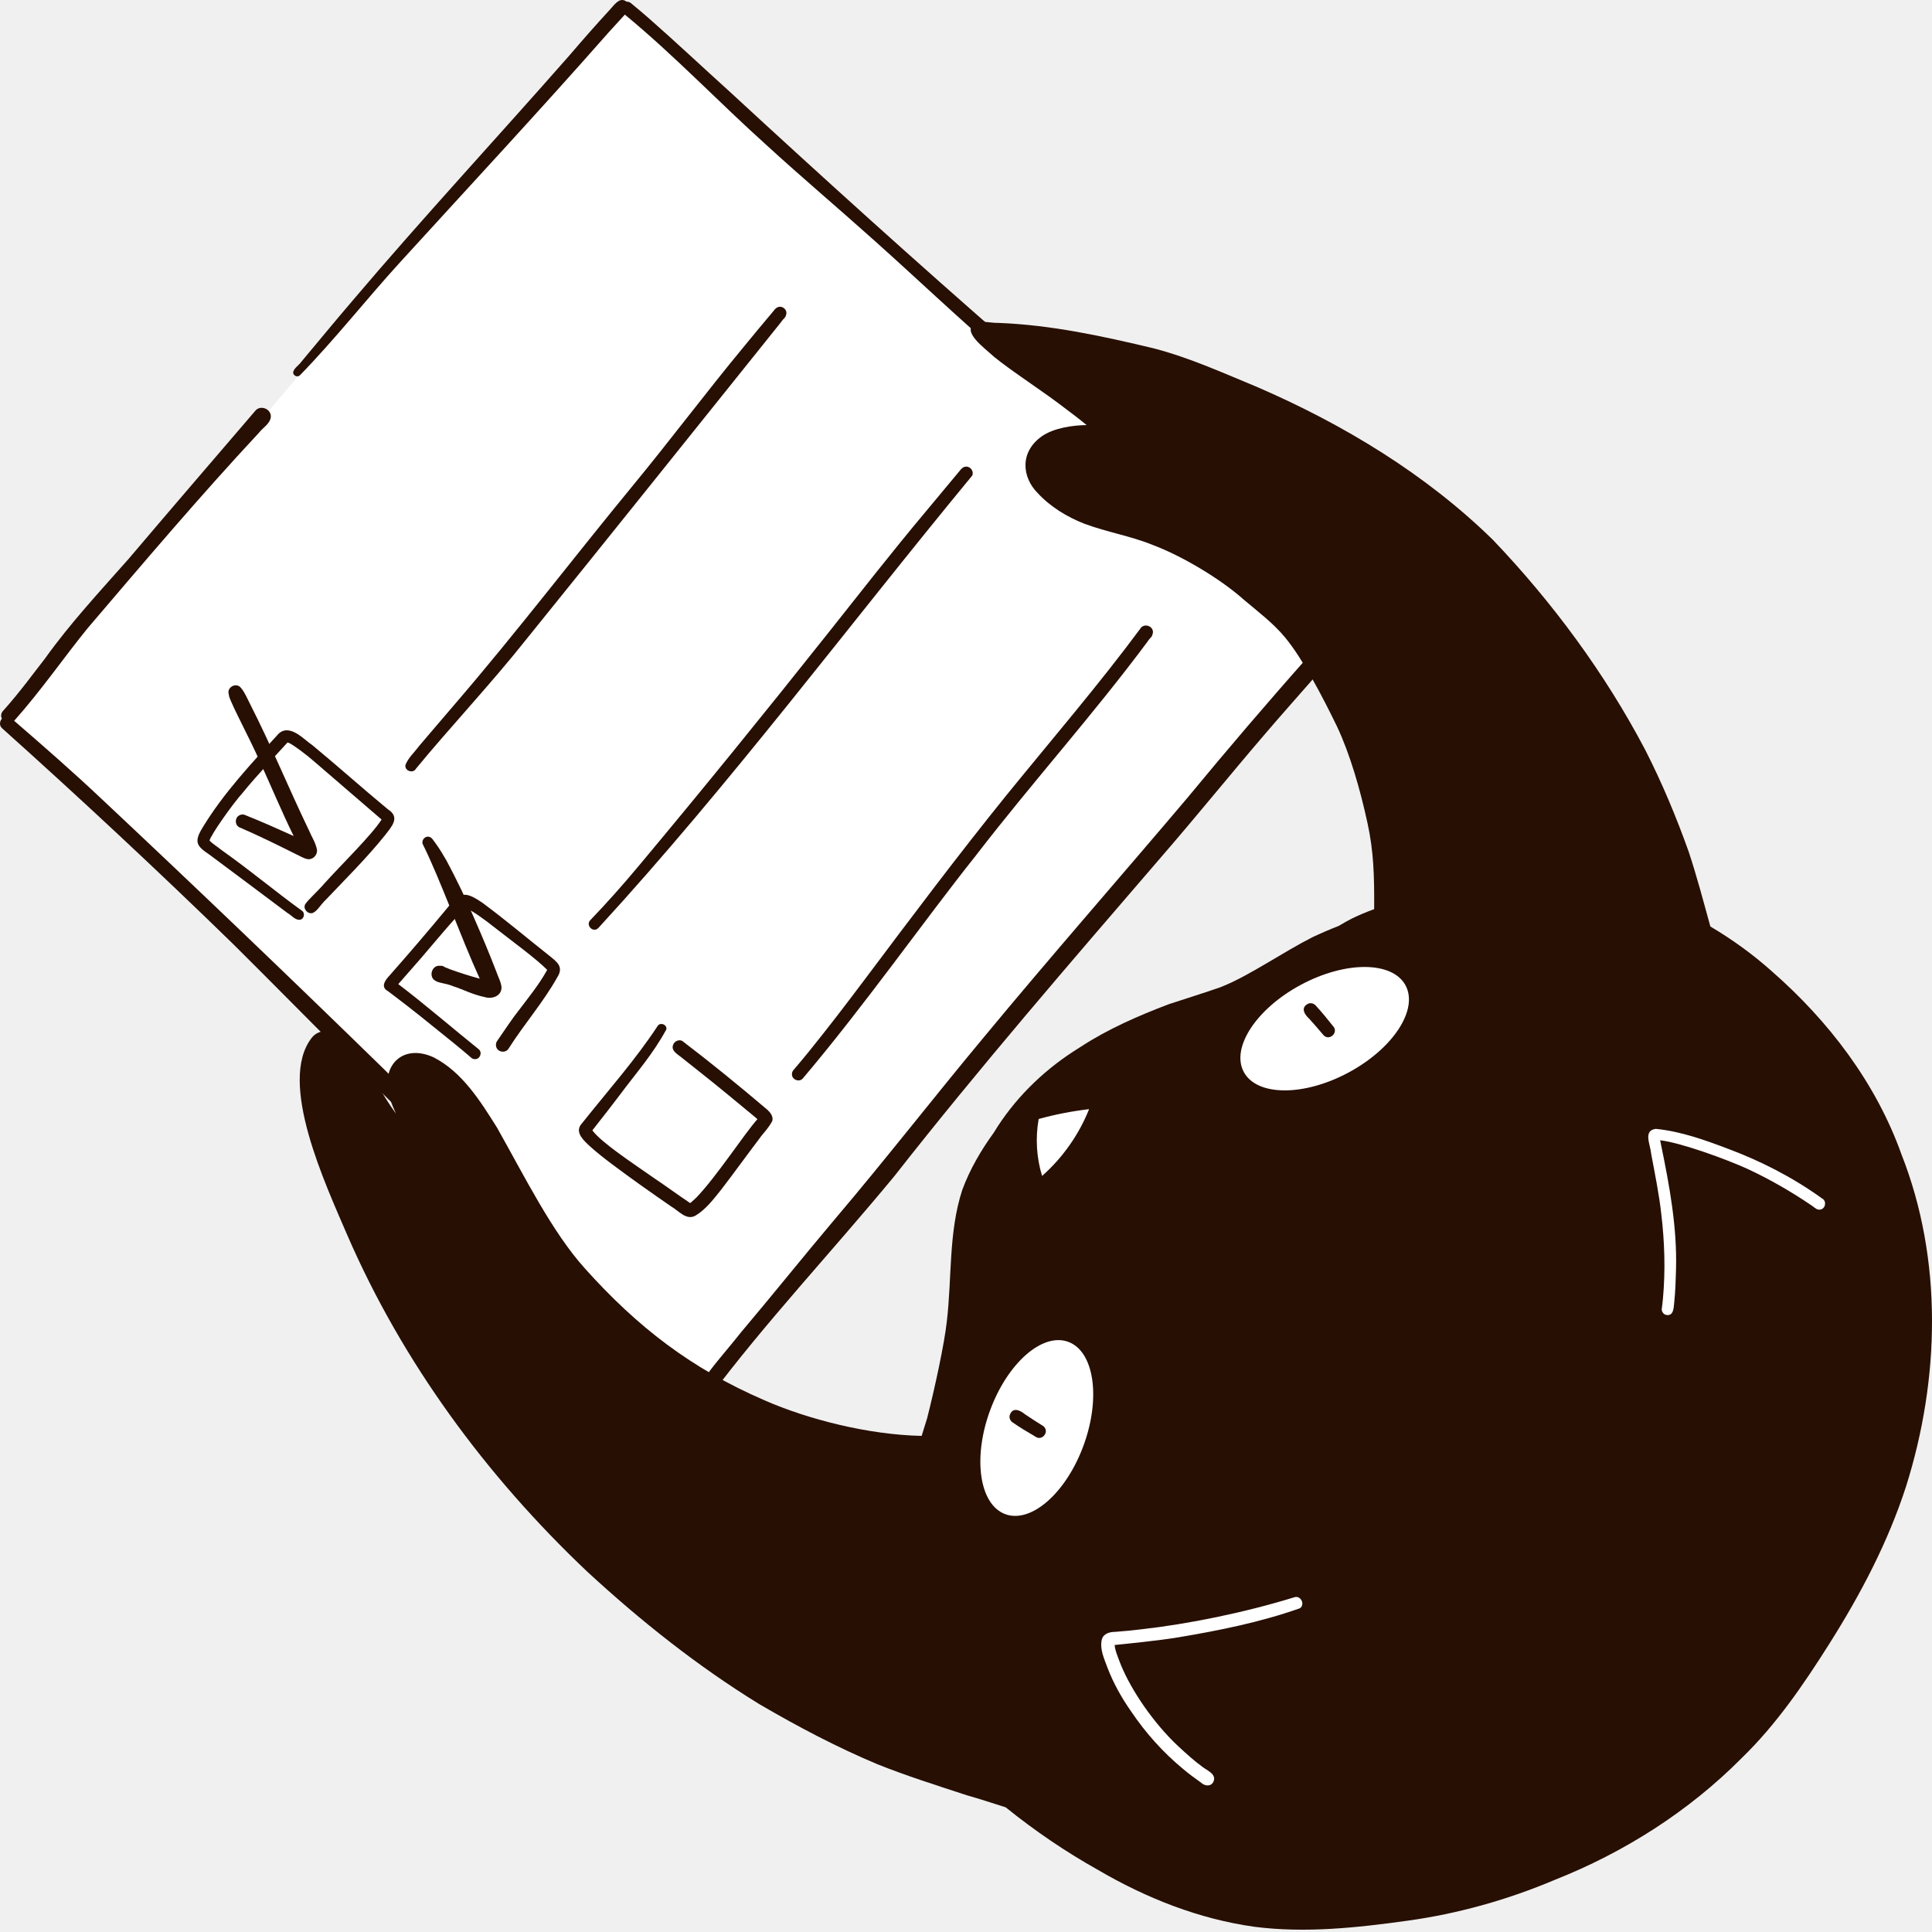
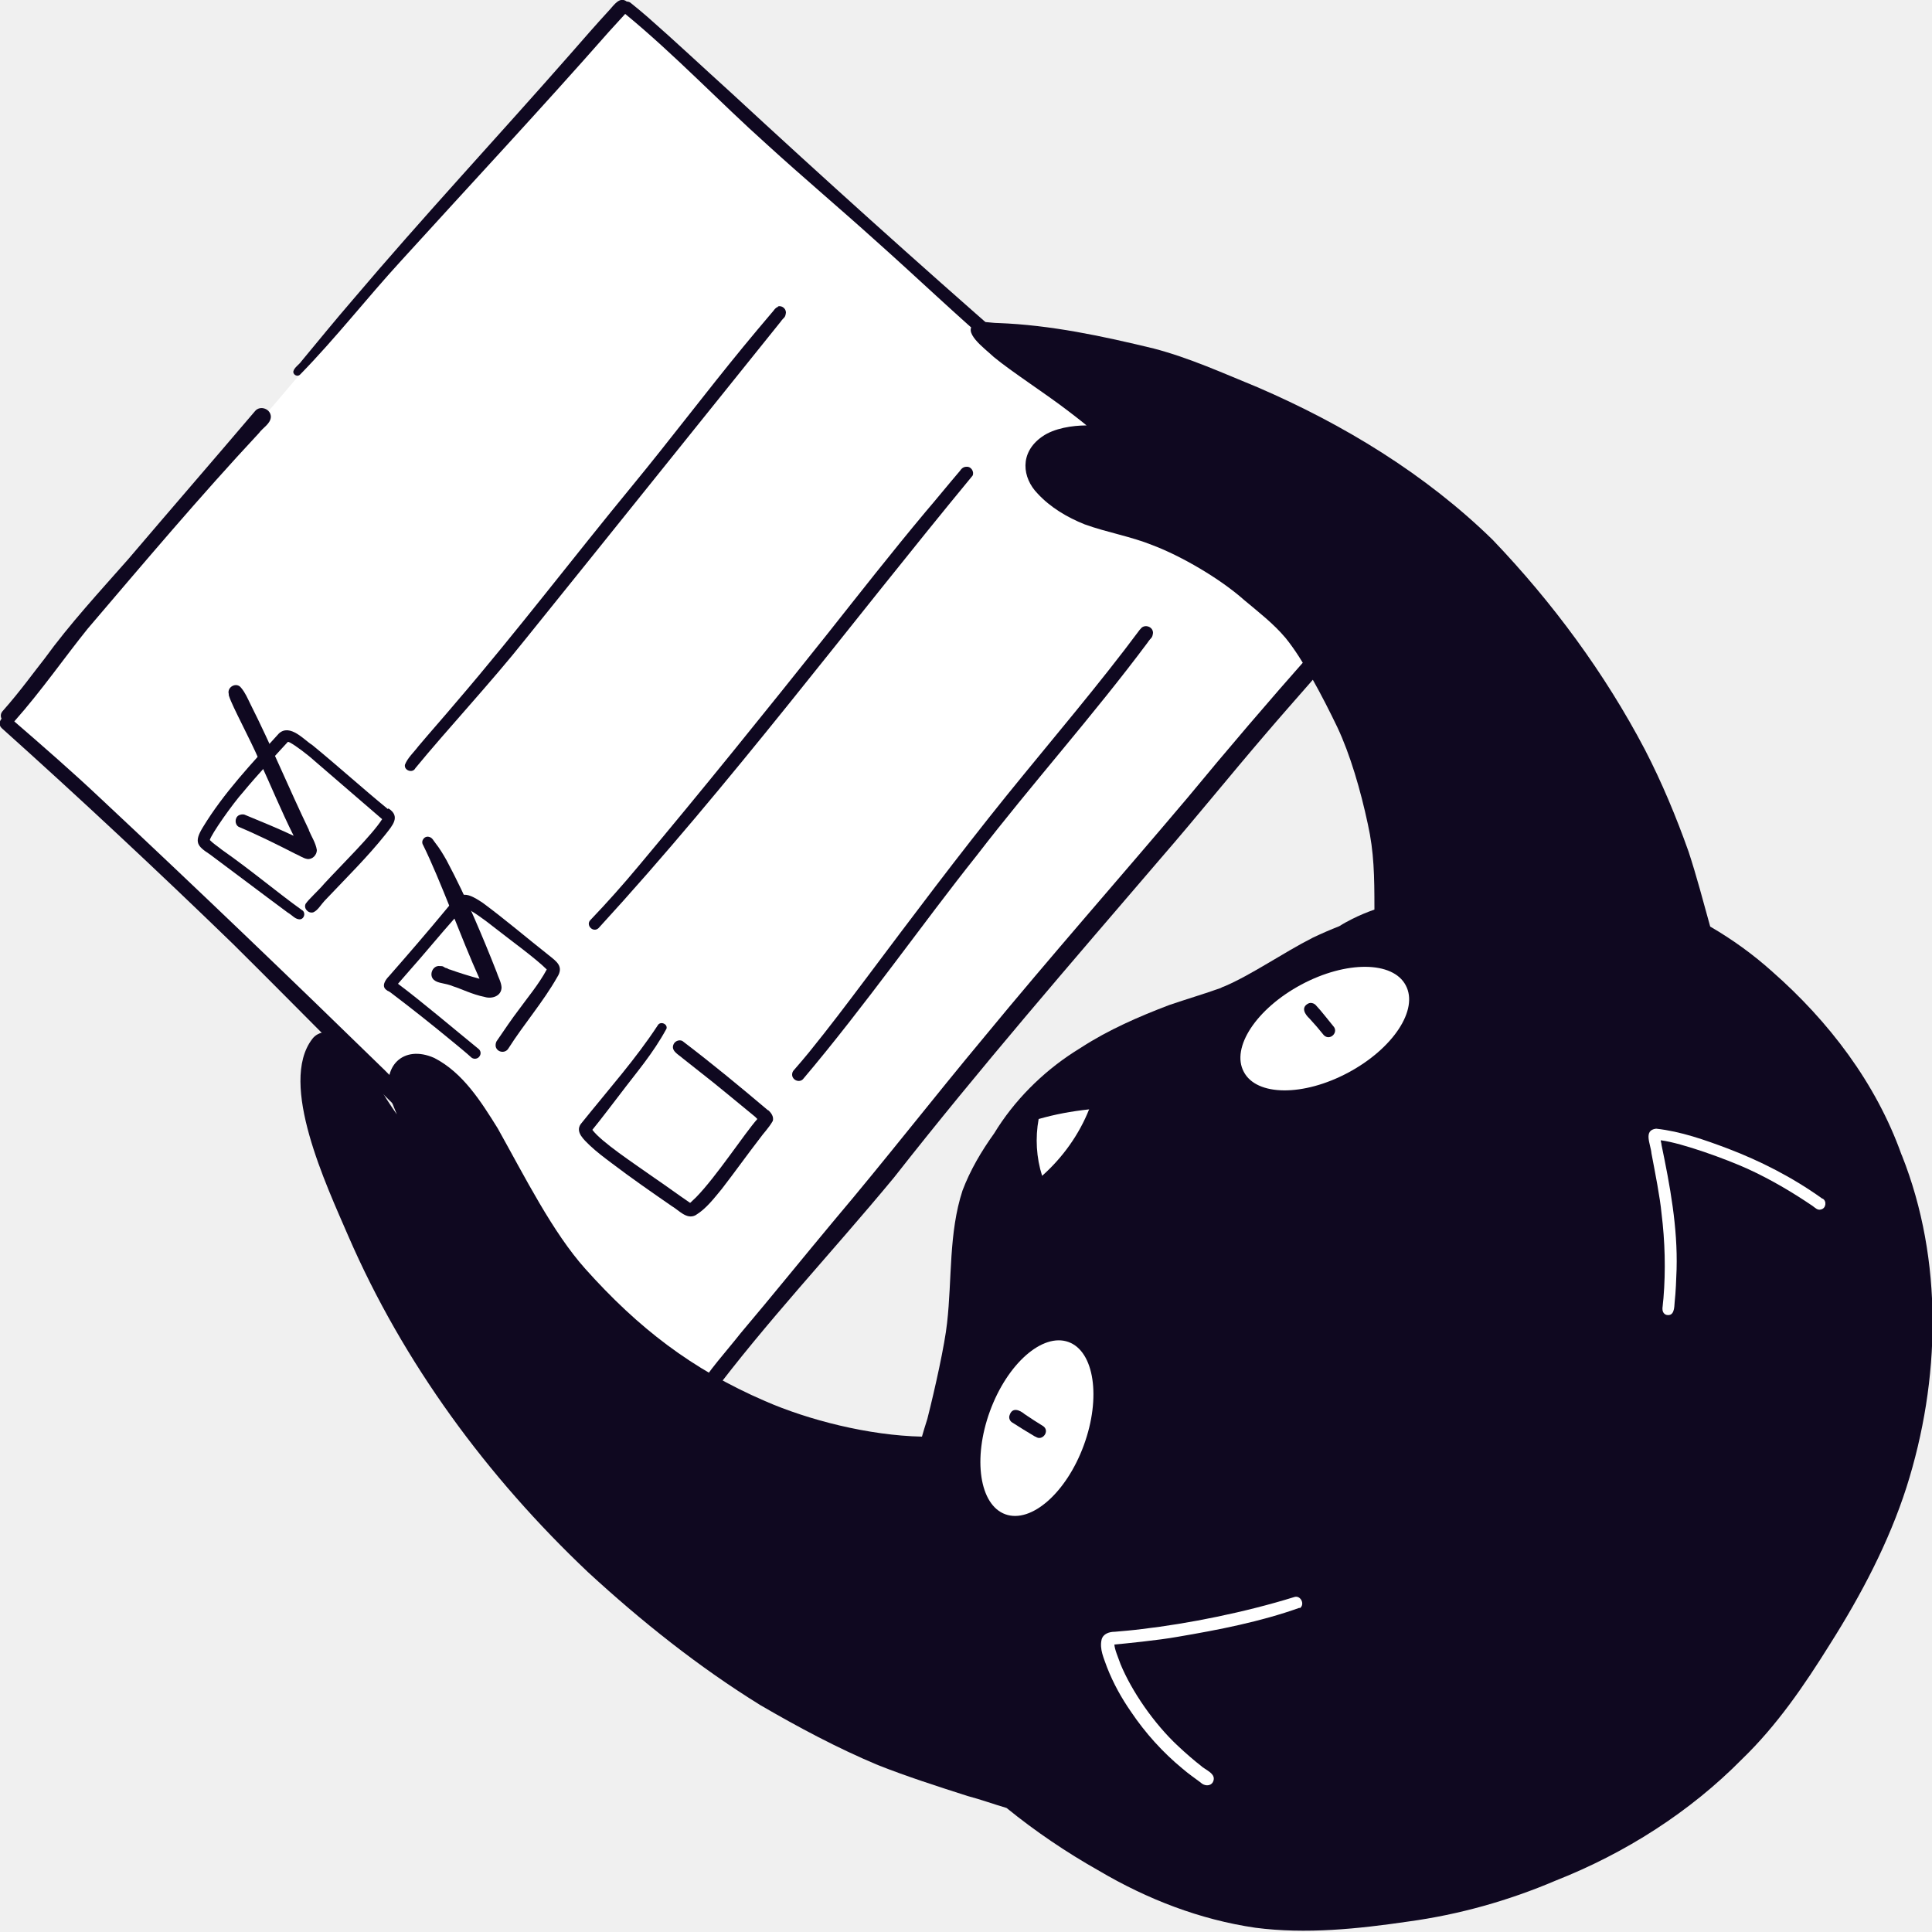
- <svg xmlns="http://www.w3.org/2000/svg" width="500" height="500" viewBox="0 0 500 500" fill="none">
-   <path d="M182.446 359.785C121.079 302.263 59.712 244.741 1.701 187.407C51.996 126.796 106.359 61.657 160.794 2.324C223.084 58.618 281.015 109.365 345.698 162.892L182.446 359.785Z" fill="white" />
-   <path d="M492.105 298.767C485.511 280.28 473.281 264.258 458.591 251.407C453.665 247 448.308 243.128 442.641 239.776C440.849 233.298 439.149 226.792 437.028 220.412C433.812 211.394 430.101 202.516 425.742 193.988C415.304 174.168 401.815 155.909 386.365 139.711C368.971 122.687 347.732 109.859 325.48 100.212C316.659 96.568 307.919 92.591 298.659 90.172C285.409 86.998 271.999 84.078 258.345 83.566C256.412 83.606 254.392 82.984 252.513 83.497C248.464 85.643 254.91 90.124 257.22 92.314C261.849 96.105 270.27 101.471 276.099 106.018C277.414 106.993 279.397 108.5 281.209 110.006C277.61 110.061 272.803 110.734 269.671 112.873C263.719 117.078 264.608 123.607 268.492 127.543C271.818 131.161 276.145 133.792 280.703 135.569C286.462 137.71 292.58 138.703 298.285 141.019C305.674 143.784 315.662 149.633 321.944 155.241C325.638 158.358 329.551 161.291 332.638 165.043C337.18 170.554 342.247 180.24 346.062 188.106C349.36 195.143 352.04 204.314 353.942 213.182C355.501 220.35 355.679 226.639 355.634 234.925C355.632 235.047 355.627 235.171 355.623 235.295C353.671 235.991 351.76 236.802 349.894 237.705C348.723 238.298 347.588 238.951 346.463 239.623C344.134 240.531 341.839 241.522 339.593 242.582C332.127 246.372 323.559 252.33 316.666 255.152C316.36 255.28 316.052 255.402 315.745 255.528C311.556 256.981 307.183 258.35 302.493 259.881C294.622 262.866 286.792 266.282 279.72 270.89C279.087 271.283 278.455 271.681 277.833 272.096C269.615 277.422 262.314 284.656 257.197 293.124C253.867 297.703 251.007 302.621 249.04 307.931C245.433 318.955 246.389 330.81 245.011 342.206C244.392 347.776 241.952 359.154 239.947 367.018C239.23 369.249 238.967 370.239 238.523 371.608C224.741 371.325 209.088 367.325 197.883 362.409C178.877 354.202 164.955 343.429 151.349 328.251C142.828 318.777 135.793 304.527 128.613 291.803C124.299 284.931 119.603 277.401 112.17 273.615C104.119 269.97 98.336 275.898 100.852 284.117C101.331 285.62 101.904 286.965 102.462 288.197C100.742 285.835 98.77 282.727 97.476 280.255C94.922 275.705 92.541 270.638 87.913 267.844C85.599 266.431 82.335 266.322 80.597 268.685C71.845 280.156 84.275 306.559 89.869 319.625C104.179 352.61 125.908 382.064 151.966 406.733C165.763 419.465 180.583 431.254 196.597 441.083C206.428 446.824 216.513 452.15 227.017 456.56C234.609 459.605 242.426 462.058 250.195 464.608C253.56 465.556 256.911 466.673 260.272 467.733C267.802 473.806 275.803 479.262 284.27 483.995C296.714 491.265 310.296 496.642 324.622 498.646C337.759 500.342 351.088 498.907 364.139 497.094C377.301 495.283 390.14 491.678 402.373 486.508C420.382 479.376 437.055 468.778 450.721 455.013C459.707 446.312 466.81 435.898 473.458 425.361C481.518 412.6 488.621 399.109 493.275 384.713C502.025 357.019 502.847 326.018 492.105 298.767Z" fill="#270F03" />
-   <path d="M321.884 277.412C318.522 271.119 325.171 261.009 336.736 254.829C348.3 248.65 360.401 248.741 363.763 255.034C367.126 261.326 360.477 271.437 348.912 277.616C337.347 283.796 325.247 283.704 321.884 277.412Z" fill="white" />
-   <path d="M281.857 287.047C279.22 293.66 275.002 299.636 269.694 304.331C268.232 299.607 267.94 294.526 268.803 289.595C272.974 288.44 277.232 287.6 281.857 287.047Z" fill="white" />
-   <path d="M471.585 310.184C463.796 304.555 455.389 300.36 447.271 297.33C441.217 295.029 435.002 292.797 428.525 292.148C425.155 292.569 427.128 296.198 427.3 298.508C428.316 303.814 429.479 309.81 429.914 313.982C430.796 321.27 431.036 328.654 430.38 335.972C430.279 337.163 430.196 337.565 430.16 337.95C430.138 338.231 429.999 339.234 430.117 338.378C429.876 339.171 430.339 340.088 431.158 340.295C433.194 340.711 433.138 338.386 433.298 336.998C433.592 334.175 433.677 331.335 433.752 328.499C434.053 317.628 432.071 306.89 429.882 296.289C429.804 295.891 429.728 295.492 429.649 295.094C435.197 295.778 446.679 299.982 452.189 302.479C458.047 305.205 463.675 308.448 469.008 312.092C469.676 312.55 470.327 313.29 471.216 313.005C472.49 312.695 472.752 310.815 471.585 310.184Z" fill="white" />
-   <path d="M336.416 416.213C337.833 415.239 336.652 412.84 334.996 413.363C322.084 417.355 307.523 420.293 295.507 421.648C293.182 421.924 290.852 422.161 288.517 422.331C287.116 422.341 285.554 422.79 285.152 424.307C284.569 426.777 285.748 429.225 286.576 431.505C288.139 435.609 290.292 439.449 292.817 443.036C296.542 448.545 300.999 453.513 306.12 457.759C307.619 459.029 309.205 460.191 310.807 461.328C311.704 462.205 313.282 462.458 313.985 461.211C315.097 458.997 312.018 458.116 310.755 456.922C309.508 456.069 306.895 453.768 304.835 451.837C298.657 446.039 292.885 437.707 290.042 430.775C289.293 428.788 288.55 427.087 288.476 425.724C290.797 425.485 299.884 424.592 304.875 423.752C315.511 421.976 326.261 419.814 336.416 416.213Z" fill="white" />
-   <path d="M344.967 265.533C343.513 263.691 342.028 261.876 340.435 260.152C339.949 259.662 339.127 259.464 338.499 259.786C336.533 260.79 337.593 262.544 338.831 263.654C340.098 265.062 341.345 266.487 342.559 267.94C344.137 269.506 346.526 267.114 344.967 265.533Z" fill="#270F03" />
-   <path d="M280.459 373.984C284.942 361.662 283.141 349.696 276.436 347.256C269.732 344.817 260.663 352.829 256.18 365.15C251.697 377.472 253.498 389.438 260.202 391.878C266.907 394.317 275.976 386.306 280.459 373.984Z" fill="white" />
-   <path d="M267.941 371.787C265.913 370.609 263.906 369.395 261.975 368.062C261.42 367.65 261.108 366.864 261.338 366.197C262.054 364.109 263.94 364.911 265.214 365.979C266.787 367.034 268.374 368.067 269.984 369.064C271.758 370.405 269.727 373.107 267.941 371.787Z" fill="#270F03" />
-   <path d="M100.372 209.433C93.77 203.985 87.399 198.263 80.797 192.816C78.844 191.582 75.115 187.196 72.153 189.829C65.113 197.508 57.875 205.207 52.447 214.149C50.036 218.045 51.026 219.022 54.209 221.189C59.654 225.217 67.937 231.453 74.422 236.3C75.474 236.872 76.412 238.231 77.7 238.024C78.8 237.753 79.011 236.151 78.016 235.606C71.236 230.709 65.382 225.723 57.355 220.009C55.82 218.798 55.215 218.519 54.216 217.545C54.545 216.109 60.142 208.1 62.934 205.023C66.009 201.177 73.031 193.672 74.407 192.156C74.595 192.208 74.852 192.283 74.976 192.364C76.232 193.022 79.297 195.297 81.359 197.116C87.177 202.088 92.937 207.129 98.757 212.098C96.05 216.274 88.61 223.48 83.876 228.722C82.103 230.797 79.841 232.727 78.973 234.04C78.367 235.241 79.664 236.672 80.93 236.279C82.273 235.654 82.729 234.369 84.36 232.815C89.549 227.347 94.928 222.035 99.651 216.146C101.363 213.909 103.681 211.532 100.372 209.433Z" fill="#270F03" />
-   <path d="M141.974 247.19C136.306 242.698 130.766 238.029 124.958 233.719C120.099 230.385 118.999 230.895 115.46 235.349C110.616 241.184 105.693 246.95 100.664 252.627C99.777 253.577 98.608 255.182 99.984 256.233C100.144 256.343 100.526 256.611 100.62 256.668C100.579 256.636 100.534 256.6 100.451 256.532C100.534 256.595 100.583 256.632 100.63 256.668C100.61 256.649 100.542 256.596 100.389 256.481C100.509 256.569 100.589 256.633 100.642 256.677C100.865 256.847 100.745 256.757 100.671 256.702C100.738 256.756 100.804 256.807 100.926 256.901C106.742 261.266 110.983 264.743 117.869 270.311C119.206 271.433 120.574 272.519 121.88 273.677C122.152 273.952 122.533 274.108 122.919 274.108C124.185 274.145 124.882 272.469 123.959 271.599C117.518 266.437 109.424 259.48 103.074 254.689C103.862 253.763 104.985 252.486 105.822 251.546C109.958 246.945 113.813 242.102 117.963 237.513C118.748 236.654 119.498 235.757 120.332 234.944C121.985 235.417 126.122 238.523 127.66 239.769C132.399 243.481 138.744 248.091 141.614 251.001C139.477 254.884 136.636 258.323 133.975 261.851C133.136 262.845 130.196 267.13 128.588 269.511C128.349 269.922 128.282 270.425 128.409 270.883C128.762 272.359 130.939 272.653 131.665 271.309C135.643 265.039 140.588 259.412 144.223 252.926C146.012 250.118 144.039 248.863 141.974 247.19Z" fill="#270F03" />
-   <path d="M100.672 256.702C100.675 256.71 100.701 256.729 100.694 256.721C100.614 256.659 100.629 256.669 100.672 256.702Z" fill="#270F03" />
-   <path d="M198.691 287.288C191.469 281.152 184.082 275.121 176.559 269.386C175.769 268.989 174.773 269.378 174.334 270.115C173.323 271.928 175.568 272.926 176.683 273.918C178.123 275.06 179.557 276.208 181.002 277.343C185.862 281.179 190.623 285.142 195.393 289.089C195.606 289.269 195.815 289.456 196.019 289.647C192.669 293.36 185.409 304.572 180.152 309.993C179.227 310.791 179.01 311.095 178.611 311.353C175.463 309.258 172.423 306.998 169.277 304.898C163.729 301.012 155.66 295.726 153.3 292.537C155.559 289.701 159.246 284.92 160.251 283.574C164.825 277.428 168.882 272.953 172.451 266.41C172.708 265.115 170.762 264.438 170.138 265.611C164.348 274.378 158.032 281.415 150.28 291.13C148.825 293.197 151.179 295.259 152.6 296.594C154.43 298.255 156.379 299.779 158.355 301.263C163.393 305.054 168.553 308.677 173.74 312.26C175.639 313.337 177.6 315.907 179.958 314.621C182.731 312.965 184.719 310.263 186.718 307.782C190.094 303.38 193.336 298.875 196.691 294.457C197.265 293.563 198.831 292.076 199.859 290.126C200.18 289.01 199.454 288.029 198.691 287.288Z" fill="#270F03" />
-   <path d="M201.437 79.448C200.614 79.682 200.216 80.544 199.653 81.122C197.223 83.963 194.864 86.866 192.485 89.75C182.743 101.513 173.598 113.753 163.884 125.54C148.517 144.221 133.838 163.461 118.071 181.813C114.868 185.608 111.592 189.34 108.397 193.142C107.246 194.724 105.627 196.142 104.932 197.97C104.651 199.49 106.913 200.312 107.668 198.915C115.83 188.953 127.267 176.748 136.138 165.541C157.852 138.675 181.51 109.087 202.09 83.425C202.966 82.1 203.291 82.477 203.533 81.045C203.55 79.989 202.461 79.149 201.437 79.448Z" fill="#270F03" />
-   <path d="M250.058 120.765C249.306 120.751 248.77 121.299 248.356 121.864C245.39 125.403 242.444 128.959 239.49 132.507C230.799 142.874 222.485 153.545 214.075 164.138C198.01 184.376 181.737 204.447 165.158 224.266C161.19 229.017 157.074 233.651 152.787 238.117C151.484 239.41 153.461 241.542 154.844 240.174C189.091 202.878 219.399 162.11 251.597 123.097C252.118 122.068 251.208 120.72 250.058 120.765Z" fill="#270F03" />
-   <path d="M295.052 162.774C284.392 177.159 272.375 191.15 260.414 205.865C247.872 221.401 235.878 237.367 223.902 253.34C218.69 260.261 214.753 265.44 209.289 272.209C208.025 273.771 206.732 275.309 205.429 276.838C205.123 277.144 204.952 277.558 204.952 277.99C204.917 279.374 206.763 280.177 207.732 279.141C223.73 260.257 238.862 238.607 252.61 221.334C267.022 202.618 282.859 185.043 296.957 166.084C297.861 164.674 298.136 165.131 298.388 163.632C298.411 161.87 295.911 161.193 295.052 162.774Z" fill="#270F03" />
-   <path d="M79.954 214.888C74.734 204.054 70.181 192.909 64.718 182.189C63.979 180.784 63.405 179.249 62.364 178.034C61.19 176.482 58.64 177.838 59.2 179.638C59.237 179.85 59.283 180.062 59.313 180.266C60.132 182.858 64.718 191.282 67.14 196.837C70.106 203.339 72.861 209.942 75.996 216.364C73.606 215.283 71.353 214.282 69.736 213.569C67.579 212.649 65.425 211.722 63.247 210.855C62.794 210.73 62.294 210.794 61.888 211.032C60.75 211.668 60.739 213.444 61.888 214.078C66.859 216.211 71.705 218.615 76.543 221.031C77.544 221.466 78.492 222.135 79.57 222.337C80.885 222.57 82.108 221.384 82.051 220.077C81.795 218.218 80.662 216.602 79.954 214.888Z" fill="#270F03" />
-   <path d="M128.467 251.505C126.679 246.863 124.763 242.272 122.759 237.72C120.601 232.628 118.177 227.65 115.581 222.768C114.689 221.213 113.764 219.672 112.712 218.219C112.209 217.653 111.898 216.808 111.119 216.585C109.943 216.225 108.853 217.625 109.511 218.676C113.998 227.732 119.303 242.661 124.156 253.278C121.828 252.666 118.649 251.645 116.463 250.847C116.303 250.779 116.119 250.701 115.954 250.631C115.652 250.481 115.49 250.427 115.551 250.461C115.586 250.481 115.676 250.523 115.907 250.612C114.29 250.073 115.171 249.933 113.527 249.938C111.803 250.05 111.056 252.406 112.294 253.567C113.512 254.557 115.014 254.276 117.443 255.298C119.105 255.766 122.326 257.414 125.407 258.036C127.312 258.639 129.803 257.825 129.795 255.524C129.674 254.111 128.911 252.837 128.467 251.505Z" fill="#270F03" />
-   <path d="M261.715 89.246C237.168 67.867 213.014 46.026 189.092 23.95C181.916 17.469 174.877 10.834 167.606 4.459C166.213 3.27 164.83 2.066 163.404 0.915C163.094 0.605 162.675 0.433 162.238 0.432C162.21 0.431 162.186 0.443 162.158 0.444C160.376 -0.982 158.907 1.38 157.763 2.583C154.26 6.391 150.84 10.271 147.483 14.207C128.805 35.484 109.525 56.239 91.217 77.838C86.744 83.047 82.403 88.367 77.986 93.624C77.353 94.539 76.064 95.266 75.862 96.358C75.842 97.244 77.02 97.76 77.642 97.096C86.749 87.753 94.802 77.439 103.599 67.808C121.626 48.039 139.851 28.447 157.53 8.365C158.931 6.844 160.305 5.299 161.712 3.783C174.566 14.37 186.048 26.487 198.428 37.606C207.595 45.999 217.096 54.011 226.346 62.31C237.11 71.931 247.561 81.901 258.5 91.326C259.318 91.923 259.967 92.948 261.066 92.951C263.168 92.841 263.481 90.235 261.715 89.246Z" fill="#270F03" />
-   <path d="M122.94 303.108C116.089 293.953 108.439 285.794 99.65 276.974C75.391 253.294 50.901 229.855 26.182 206.655C18.888 199.769 11.33 193.173 3.747 186.611C3.721 186.588 3.696 186.562 3.67 186.538C10.768 178.572 16.76 169.832 22.676 162.587C37.214 145.542 51.707 128.428 66.981 112.033C68.019 110.667 69.961 109.661 70.093 107.827C70.159 105.773 67.31 104.694 66.038 106.353C55.09 119.111 44.129 131.859 33.251 144.679C25.807 153.106 18.129 161.331 11.589 170.506C8.879 173.936 5.401 178.813 0.867 183.892C0.206 184.553 0.173 185.355 0.484 186.005C-0.103 186.672 -0.226 187.754 0.509 188.443C20.846 206.676 40.823 225.311 60.386 244.376C78.675 262.518 96.565 281.095 115.335 298.737C117.238 300.464 119.661 302.656 121.236 304.1C121.912 304.819 123.249 304.097 122.94 303.108Z" fill="#270F03" />
-   <path d="M351.131 155.591C349.495 156.227 348.68 158.115 347.469 159.313C344.692 162.637 341.963 166.003 339.14 169.289C328.296 181.473 317.704 193.873 307.323 206.454C289.83 227.127 271.957 247.482 254.69 268.346C241.625 284.022 229.118 300.154 215.902 315.705C207.764 325.358 199.876 335.219 191.724 344.861C187.653 350.061 183.599 354.221 180.131 360.032C179.796 361.821 182.242 363.09 183.512 361.713C198.246 342.042 215.082 324.197 231.397 304.463C253.599 276.148 277.154 248.946 300.62 221.678C309.736 211.172 318.463 200.337 327.529 189.789C335.073 180.962 342.961 172.435 350.256 163.395C351.317 162.12 352.372 160.839 353.452 159.579C353.9 159.131 354.151 158.525 354.151 157.892C354.17 156.375 352.61 155.156 351.131 155.591Z" fill="#270F03" />
+ <svg xmlns="http://www.w3.org/2000/svg" id="Layer_1" version="1.1" viewBox="0 0 500 500">
+   <defs>
+     <style>
+       .st0 {
+         fill: #fff;
+       }
+ 
+       .st1 {
+         fill: #0f0820;
+       }
+     </style>
+   </defs>
+   <path class="st0" d="M182.4,359.8C121.1,302.3,59.7,244.7,1.7,187.4,52,126.8,106.4,61.7,160.8,2.3c62.3,56.3,120.2,107,184.9,160.6l-163.3,196.9Z" />
+   <path class="st1" d="M492.1,298.8c-6.6-18.5-18.8-34.5-33.5-47.4-4.9-4.4-10.3-8.3-16-11.6-1.8-6.5-3.5-13-5.6-19.4-3.2-9-6.9-17.9-11.3-26.4-10.4-19.8-23.9-38.1-39.4-54.3-17.4-17-38.6-29.9-60.9-39.5-8.8-3.6-17.6-7.6-26.8-10-13.2-3.2-26.7-6.1-40.3-6.6-1.9,0-4-.6-5.8,0-4,2.1,2.4,6.6,4.7,8.8,4.6,3.8,13,9.2,18.9,13.7,1.3,1,3.3,2.5,5.1,4-3.6,0-8.4.7-11.5,2.9-6,4.2-5.1,10.7-1.2,14.7,3.3,3.6,7.7,6.2,12.2,8,5.8,2.1,11.9,3.1,17.6,5.4,7.4,2.8,17.4,8.6,23.7,14.2,3.7,3.1,7.6,6.1,10.7,9.8,4.5,5.5,9.6,15.2,13.4,23.1,3.3,7,6,16.2,7.9,25.1,1.6,7.2,1.7,13.5,1.7,21.7,0,.1,0,.2,0,.4-2,.7-3.9,1.5-5.7,2.4-1.2.6-2.3,1.2-3.4,1.9-2.3.9-4.6,1.9-6.9,3-7.5,3.8-16,9.7-22.9,12.6-.3.1-.6.2-.9.4-4.2,1.5-8.6,2.8-13.3,4.4-7.9,3-15.7,6.4-22.8,11-.6.4-1.3.8-1.9,1.2-8.2,5.3-15.5,12.6-20.6,21-3.3,4.6-6.2,9.5-8.2,14.8-3.6,11-2.7,22.9-4,34.3-.6,5.6-3.1,16.9-5.1,24.8-.7,2.2-1,3.2-1.4,4.6-13.8-.3-29.4-4.3-40.6-9.2-19-8.2-32.9-19-46.5-34.2-8.5-9.5-15.6-23.7-22.7-36.4-4.3-6.9-9-14.4-16.4-18.2-8.1-3.6-13.8,2.3-11.3,10.5.5,1.5,1.1,2.8,1.6,4.1-1.7-2.4-3.7-5.5-5-7.9-2.6-4.6-4.9-9.6-9.6-12.4-2.3-1.4-5.6-1.5-7.3.8-8.8,11.5,3.7,37.9,9.3,50.9,14.3,33,36,62.4,62.1,87.1,13.8,12.7,28.6,24.5,44.6,34.4,9.8,5.7,19.9,11.1,30.4,15.5,7.6,3,15.4,5.5,23.2,8,3.4.9,6.7,2.1,10.1,3.1,7.5,6.1,15.5,11.5,24,16.3,12.4,7.3,26,12.6,40.4,14.7,13.1,1.7,26.5.3,39.5-1.6,13.2-1.8,26-5.4,38.2-10.6,18-7.1,34.7-17.7,48.3-31.5,9-8.7,16.1-19.1,22.7-29.7,8.1-12.8,15.2-26.3,19.8-40.6,8.8-27.7,9.6-58.7-1.2-85.9Z" />
+   <path class="st0" d="M321.9,277.4c-3.4-6.3,3.3-16.4,14.9-22.6,11.6-6.2,23.7-6.1,27,.2,3.4,6.3-3.3,16.4-14.9,22.6-11.6,6.2-23.7,6.1-27-.2Z" />
+   <path class="st0" d="M281.9,287c-2.6,6.6-6.9,12.6-12.2,17.3-1.5-4.7-1.8-9.8-.9-14.7,4.2-1.2,8.4-2,13.1-2.5Z" />
+   <path class="st0" d="M471.6,310.2c-7.8-5.6-16.2-9.8-24.3-12.9-6.1-2.3-12.3-4.5-18.7-5.2-3.4.4-1.4,4-1.2,6.4,1,5.3,2.2,11.3,2.6,15.5.9,7.3,1.1,14.7.5,22-.1,1.2-.2,1.6-.2,2,0,.3-.2,1.3,0,.4-.2.8.2,1.7,1,1.9,2,.4,2-1.9,2.1-3.3.3-2.8.4-5.7.5-8.5.3-10.9-1.7-21.6-3.9-32.2,0-.4-.2-.8-.2-1.2,5.5.7,17,4.9,22.5,7.4,5.9,2.7,11.5,6,16.8,9.6.7.5,1.3,1.2,2.2.9,1.3-.3,1.5-2.2.4-2.8Z" />
+   <path class="st0" d="M336.4,416.2c1.4-1,.2-3.4-1.4-2.9-12.9,4-27.5,6.9-39.5,8.3-2.3.3-4.7.5-7,.7-1.4,0-3,.5-3.4,2-.6,2.5.6,4.9,1.4,7.2,1.6,4.1,3.7,7.9,6.2,11.5,3.7,5.5,8.2,10.5,13.3,14.7,1.5,1.3,3.1,2.4,4.7,3.6.9.9,2.5,1.1,3.2-.1,1.1-2.2-2-3.1-3.2-4.3-1.2-.9-3.9-3.2-5.9-5.1-6.2-5.8-11.9-14.1-14.8-21.1-.7-2-1.5-3.7-1.6-5.1,2.3-.2,11.4-1.1,16.4-2,10.6-1.8,21.4-3.9,31.5-7.5Z" />
+   <path class="st1" d="M345,265.5c-1.5-1.8-2.9-3.7-4.5-5.4-.5-.5-1.3-.7-1.9-.4-2,1-.9,2.8.3,3.9,1.3,1.4,2.5,2.8,3.7,4.3,1.6,1.6,4-.8,2.4-2.4Z" />
+   <path class="st0" d="M280.5,374c4.5-12.3,2.7-24.3-4-26.7-6.7-2.4-15.8,5.6-20.3,17.9-4.5,12.3-2.7,24.3,4,26.7,6.7,2.4,15.8-5.6,20.3-17.9Z" />
+   <path class="st1" d="M267.9,371.8c-2-1.2-4-2.4-6-3.7-.6-.4-.9-1.2-.6-1.9.7-2.1,2.6-1.3,3.9-.2,1.6,1.1,3.2,2.1,4.8,3.1,1.8,1.3-.3,4-2,2.7Z" />
+   <path class="st1" d="M100.4,209.4c-6.6-5.4-13-11.2-19.6-16.6-2-1.2-5.7-5.6-8.6-3-7,7.7-14.3,15.4-19.7,24.3-2.4,3.9-1.4,4.9,1.8,7,5.4,4,13.7,10.3,20.2,15.1,1.1.6,2,1.9,3.3,1.7,1.1-.3,1.3-1.9.3-2.4-6.8-4.9-12.6-9.9-20.7-15.6-1.5-1.2-2.1-1.5-3.1-2.5.3-1.4,5.9-9.4,8.7-12.5,3.1-3.8,10.1-11.4,11.5-12.9.2,0,.4.1.6.2,1.3.7,4.3,2.9,6.4,4.8,5.8,5,11.6,10,17.4,15-2.7,4.2-10.1,11.4-14.9,16.6-1.8,2.1-4,4-4.9,5.3-.6,1.2.7,2.6,2,2.2,1.3-.6,1.8-1.9,3.4-3.5,5.2-5.5,10.6-10.8,15.3-16.7,1.7-2.2,4-4.6.7-6.7Z" />
+   <path class="st1" d="M142,247.2c-5.7-4.5-11.2-9.2-17-13.5-4.9-3.3-6-2.8-9.5,1.6-4.8,5.8-9.8,11.6-14.8,17.3-.9.9-2.1,2.6-.7,3.6.2.1.5.4.6.4,0,0,0,0-.2-.1,0,0,.1,0,.2.1,0,0,0,0-.2-.2.1,0,.2.2.3.2.2.2.1,0,0,0,0,0,.1.1.3.2,5.8,4.4,10.1,7.8,16.9,13.4,1.3,1.1,2.7,2.2,4,3.4.3.3.7.4,1,.4,1.3,0,2-1.6,1-2.5-6.4-5.2-14.5-12.1-20.9-16.9.8-.9,1.9-2.2,2.7-3.1,4.1-4.6,8-9.4,12.1-14,.8-.9,1.5-1.8,2.4-2.6,1.7.5,5.8,3.6,7.3,4.8,4.7,3.7,11.1,8.3,14,11.2-2.1,3.9-5,7.3-7.6,10.9-.8,1-3.8,5.3-5.4,7.7-.2.4-.3.9-.2,1.4.4,1.5,2.5,1.8,3.3.4,4-6.3,8.9-11.9,12.6-18.4,1.8-2.8-.2-4.1-2.2-5.7Z" />
+   <path class="st1" d="M100.7,256.7s0,0,0,0c0,0,0,0,0,0Z" />
+   <path class="st1" d="M198.7,287.3c-7.2-6.1-14.6-12.2-22.1-17.9-.8-.4-1.8,0-2.2.7-1,1.8,1.2,2.8,2.3,3.8,1.4,1.1,2.9,2.3,4.3,3.4,4.9,3.8,9.6,7.8,14.4,11.7.2.2.4.4.6.6-3.3,3.7-10.6,14.9-15.9,20.3-.9.8-1.1,1.1-1.5,1.4-3.1-2.1-6.2-4.4-9.3-6.5-5.5-3.9-13.6-9.2-16-12.4,2.3-2.8,5.9-7.6,7-9,4.6-6.1,8.6-10.6,12.2-17.2.3-1.3-1.7-2-2.3-.8-5.8,8.8-12.1,15.8-19.9,25.5-1.5,2.1.9,4.1,2.3,5.5,1.8,1.7,3.8,3.2,5.8,4.7,5,3.8,10.2,7.4,15.4,11,1.9,1.1,3.9,3.6,6.2,2.4,2.8-1.7,4.8-4.4,6.8-6.8,3.4-4.4,6.6-8.9,10-13.3.6-.9,2.1-2.4,3.2-4.3.3-1.1-.4-2.1-1.2-2.8Z" />
+   <path class="st1" d="M201.4,79.4c-.8.2-1.2,1.1-1.8,1.7-2.4,2.8-4.8,5.7-7.2,8.6-9.7,11.8-18.9,24-28.6,35.8-15.4,18.7-30,37.9-45.8,56.3-3.2,3.8-6.5,7.5-9.7,11.3-1.2,1.6-2.8,3-3.5,4.8-.3,1.5,2,2.3,2.7.9,8.2-10,19.6-22.2,28.5-33.4,21.7-26.9,45.4-56.5,66-82.1.9-1.3,1.2-.9,1.4-2.4,0-1.1-1.1-1.9-2.1-1.6Z" />
+   <path class="st1" d="M250.1,120.8c-.8,0-1.3.5-1.7,1.1-3,3.5-5.9,7.1-8.9,10.6-8.7,10.4-17,21-25.4,31.6-16.1,20.2-32.3,40.3-48.9,60.1-4,4.8-8.1,9.4-12.4,13.9-1.3,1.3.7,3.4,2.1,2.1,34.2-37.3,64.6-78.1,96.8-117.1.5-1-.4-2.4-1.5-2.3Z" />
+   <path class="st1" d="M295.1,162.8c-10.7,14.4-22.7,28.4-34.6,43.1-12.5,15.5-24.5,31.5-36.5,47.5-5.2,6.9-9.1,12.1-14.6,18.9-1.3,1.6-2.6,3.1-3.9,4.6-.3.3-.5.7-.5,1.2,0,1.4,1.8,2.2,2.8,1.2,16-18.9,31.1-40.5,44.9-57.8,14.4-18.7,30.2-36.3,44.3-55.2.9-1.4,1.2-1,1.4-2.5,0-1.8-2.5-2.4-3.3-.9Z" />
+   <path class="st1" d="M80,214.9c-5.2-10.8-9.8-22-15.2-32.7-.7-1.4-1.3-2.9-2.4-4.2-1.2-1.6-3.7-.2-3.2,1.6,0,.2,0,.4.1.6.8,2.6,5.4,11,7.8,16.6,3,6.5,5.7,13.1,8.9,19.5-2.4-1.1-4.6-2.1-6.3-2.8-2.2-.9-4.3-1.8-6.5-2.7-.5-.1-1,0-1.4.2-1.1.6-1.1,2.4,0,3,5,2.1,9.8,4.5,14.7,7,1,.4,1.9,1.1,3,1.3,1.3.2,2.5-1,2.5-2.3-.3-1.9-1.4-3.5-2.1-5.2Z" />
+   <path class="st1" d="M128.5,251.5c-1.8-4.6-3.7-9.2-5.7-13.8-2.2-5.1-4.6-10.1-7.2-15-.9-1.6-1.8-3.1-2.9-4.5-.5-.6-.8-1.4-1.6-1.6-1.2-.4-2.3,1-1.6,2.1,4.5,9.1,9.8,24,14.6,34.6-2.3-.6-5.5-1.6-7.7-2.4-.2,0-.3-.1-.5-.2-.3-.1-.5-.2-.4-.2,0,0,.1,0,.4.2-1.6-.5-.7-.7-2.4-.7-1.7.1-2.5,2.5-1.2,3.6,1.2,1,2.7.7,5.1,1.7,1.7.5,4.9,2.1,8,2.7,1.9.6,4.4-.2,4.4-2.5-.1-1.4-.9-2.7-1.3-4Z" />
+   <path class="st1" d="M261.7,89.2c-24.5-21.4-48.7-43.2-72.6-65.3-7.2-6.5-14.2-13.1-21.5-19.5-1.4-1.2-2.8-2.4-4.2-3.5-.3-.3-.7-.5-1.2-.5,0,0,0,0,0,0-1.8-1.4-3.3.9-4.4,2.1-3.5,3.8-6.9,7.7-10.3,11.6-18.7,21.3-38,42-56.3,63.6-4.5,5.2-8.8,10.5-13.2,15.8-.6.9-1.9,1.6-2.1,2.7,0,.9,1.2,1.4,1.8.7,9.1-9.3,17.2-19.7,26-29.3,18-19.8,36.3-39.4,53.9-59.4,1.4-1.5,2.8-3.1,4.2-4.6,12.9,10.6,24.3,22.7,36.7,33.8,9.2,8.4,18.7,16.4,27.9,24.7,10.8,9.6,21.2,19.6,32.2,29,.8.6,1.5,1.6,2.6,1.6,2.1-.1,2.4-2.7.6-3.7Z" />
+   <path class="st1" d="M122.9,303.1c-6.9-9.2-14.5-17.3-23.3-26.1-24.3-23.7-48.7-47.1-73.5-70.3-7.3-6.9-14.9-13.5-22.4-20,0,0,0,0,0,0,7.1-8,13.1-16.7,19-24,14.5-17,29-34.2,44.3-50.6,1-1.4,3-2.4,3.1-4.2,0-2.1-2.8-3.1-4.1-1.5-10.9,12.8-21.9,25.5-32.8,38.3-7.4,8.4-15.1,16.7-21.7,25.8-2.7,3.4-6.2,8.3-10.7,13.4-.7.7-.7,1.5-.4,2.1-.6.7-.7,1.7,0,2.4,20.3,18.2,40.3,36.9,59.9,55.9,18.3,18.1,36.2,36.7,54.9,54.4,1.9,1.7,4.3,3.9,5.9,5.4.7.7,2,0,1.7-1Z" />
+   <path class="st1" d="M351.1,155.6c-1.6.6-2.5,2.5-3.7,3.7-2.8,3.3-5.5,6.7-8.3,10-10.8,12.2-21.4,24.6-31.8,37.2-17.5,20.7-35.4,41-52.6,61.9-13.1,15.7-25.6,31.8-38.8,47.4-8.1,9.7-16,19.5-24.2,29.2-4.1,5.2-8.1,9.4-11.6,15.2-.3,1.8,2.1,3.1,3.4,1.7,14.7-19.7,31.6-37.5,47.9-57.2,22.2-28.3,45.8-55.5,69.2-82.8,9.1-10.5,17.8-21.3,26.9-31.9,7.5-8.8,15.4-17.4,22.7-26.4,1.1-1.3,2.1-2.6,3.2-3.8.4-.4.7-1.1.7-1.7,0-1.5-1.5-2.7-3-2.3Z" />
</svg>
